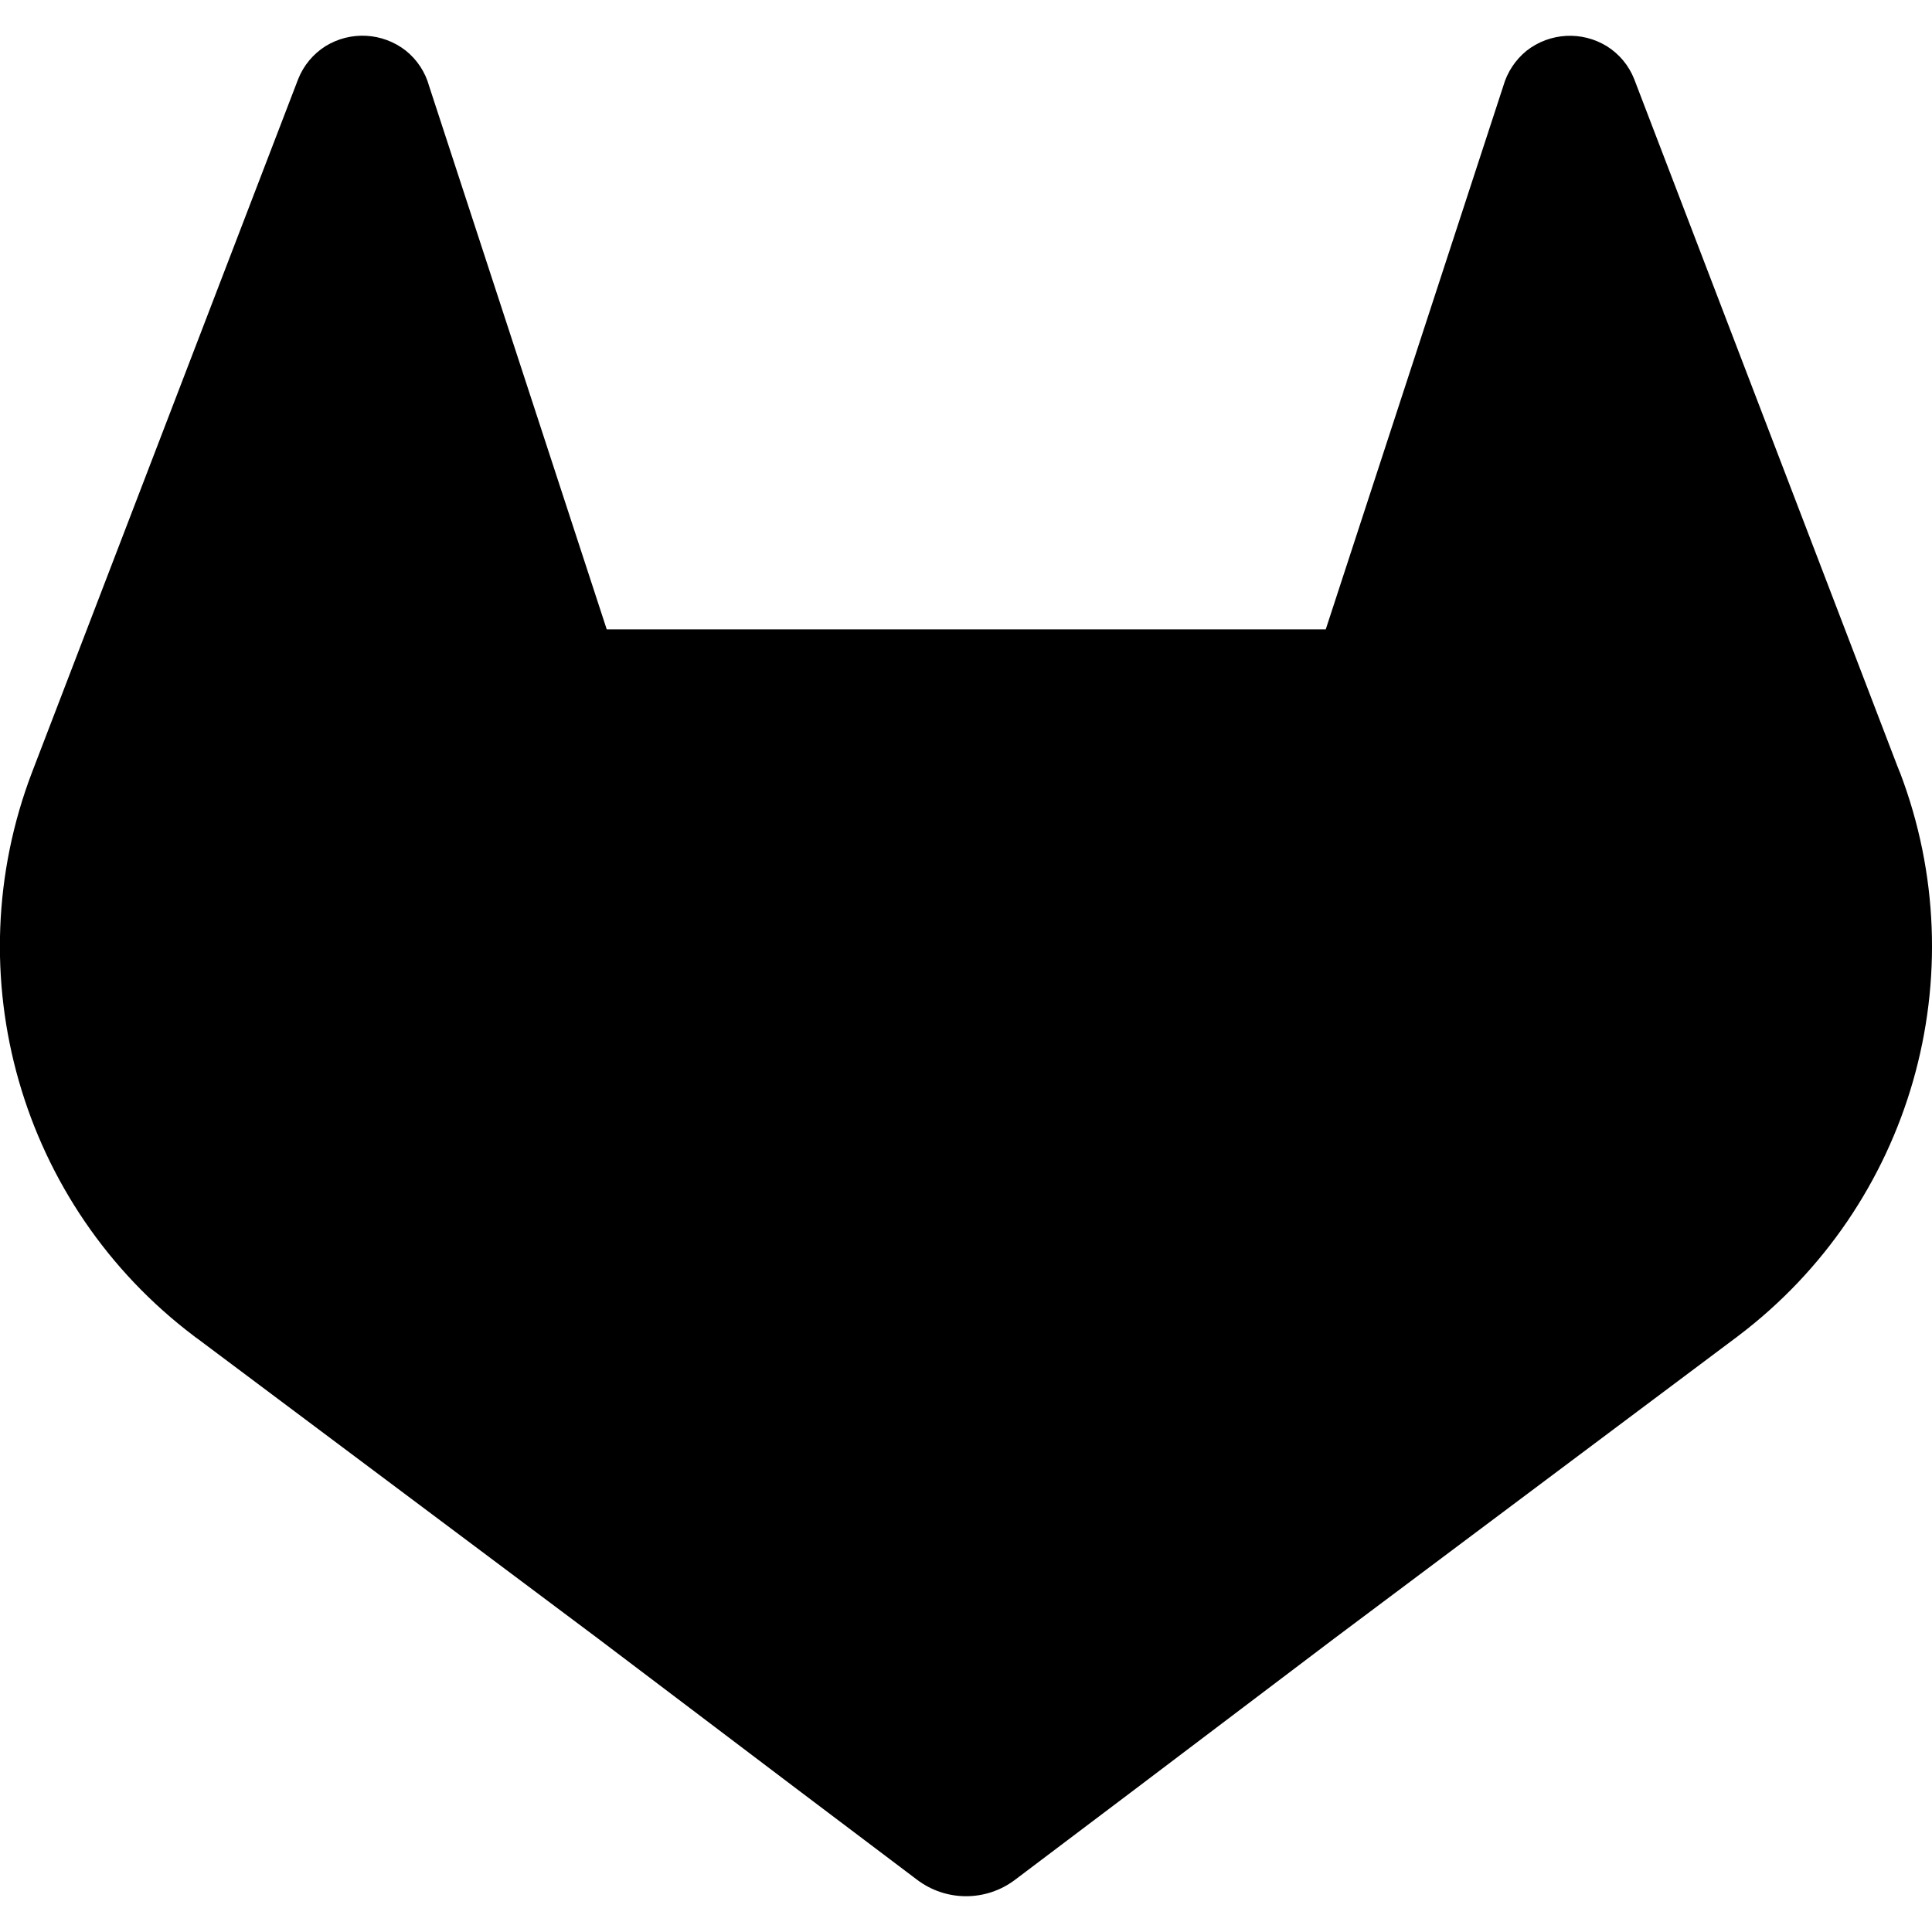
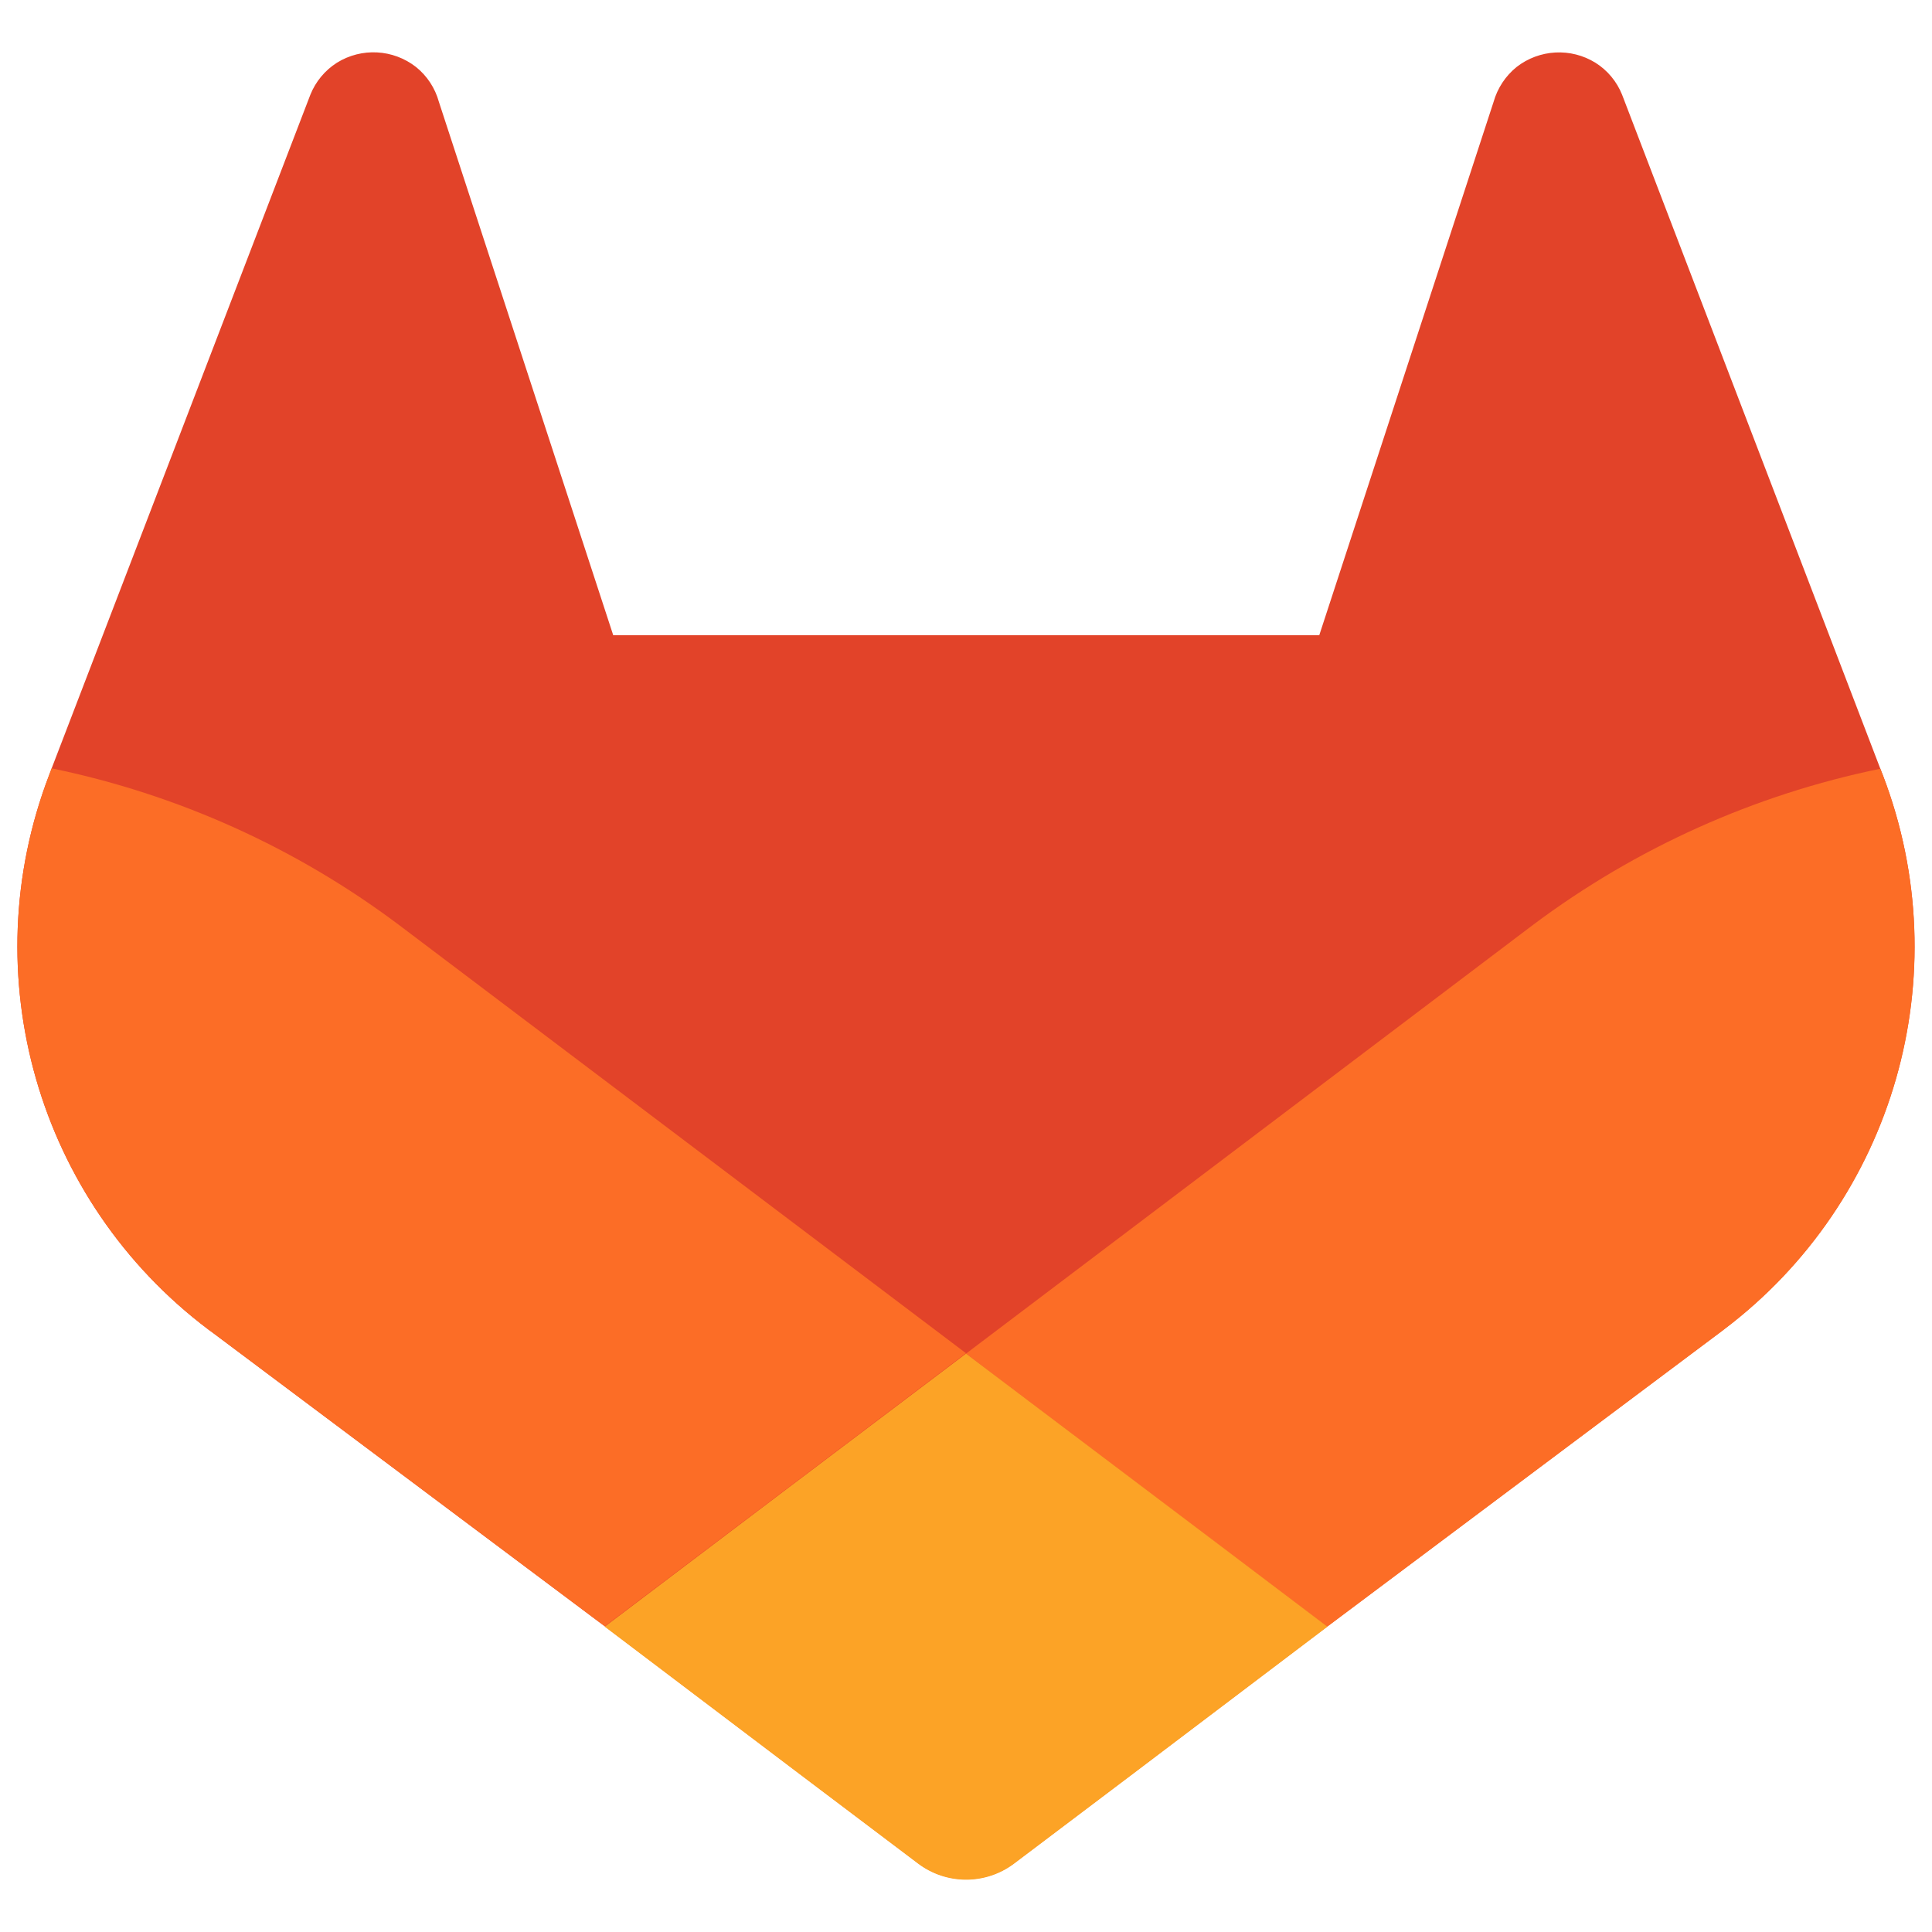
- <svg xmlns="http://www.w3.org/2000/svg" role="img" viewBox="0 0 24 24">
-   <path d="m23.6 9.593-.034-.086L20.3.981a.851.851 0 0 0-.336-.405.875.875 0 0 0-1.0.054.875.875 0 0 0-.29.44l-2.205 6.748H7.537l-2.206-6.748a.857.857 0 0 0-.29-.441.875.875 0 0 0-1-.054.859.859 0 0 0-.336.405L.433 9.502l-.033.086a6.066 6.066 0 0 0 2.012 7.011l.011.009.03.021 4.976 3.726 2.462 1.863 1.5 1.132a1.008 1.008 0 0 0 1.22 0l1.5-1.132 2.462-1.863 5.006-3.749.013-.01a6.068 6.068 0 0 0 2.009-7.003z" />
+ <svg xmlns="http://www.w3.org/2000/svg" viewBox="0 0 128 128" xml:space="preserve">
+   <path fill="#E24329" d="m124.755 51.382-.177-.452L107.47 6.282a4.459 4.459 0 0 0-1.761-2.121 4.581 4.581 0 0 0-5.236.281 4.578 4.578 0 0 0-1.518 2.304L87.404 42.088H40.629L29.077 6.746a4.492 4.492 0 0 0-1.518-2.31 4.581 4.581 0 0 0-5.236-.281 4.502 4.502 0 0 0-1.761 2.121L3.422 50.904l-.17.452c-5.059 13.219-.763 28.192 10.537 36.716l.059.046.157.111 26.061 19.516 12.893 9.758 7.854 5.93a5.283 5.283 0 0 0 6.388 0l7.854-5.93 12.893-9.758 26.218-19.634.065-.052c11.273-8.526 15.562-23.472 10.524-36.677z" />
+   <path fill="#FC6D26" d="m124.755 51.382-.177-.452a57.79 57.79 0 0 0-23.005 10.341L64 89.682c12.795 9.68 23.934 18.09 23.934 18.09l26.218-19.634.065-.052c11.291-8.527 15.586-23.488 10.538-36.704z" />
+   <path fill="#FCA326" d="m40.066 107.771 12.893 9.758 7.854 5.93a5.283 5.283 0 0 0 6.388 0l7.854-5.93 12.893-9.758s-11.152-8.436-23.947-18.09a18379.202 18379.202 0 0 0-23.935 18.09z" />
+   <path fill="#FC6D26" d="M26.42 61.271A57.73 57.73 0 0 0 3.422 50.904l-.17.452c-5.059 13.219-.763 28.192 10.537 36.716l.059.046.157.111 26.061 19.516L64 89.655 26.42 61.271z" />
</svg>
